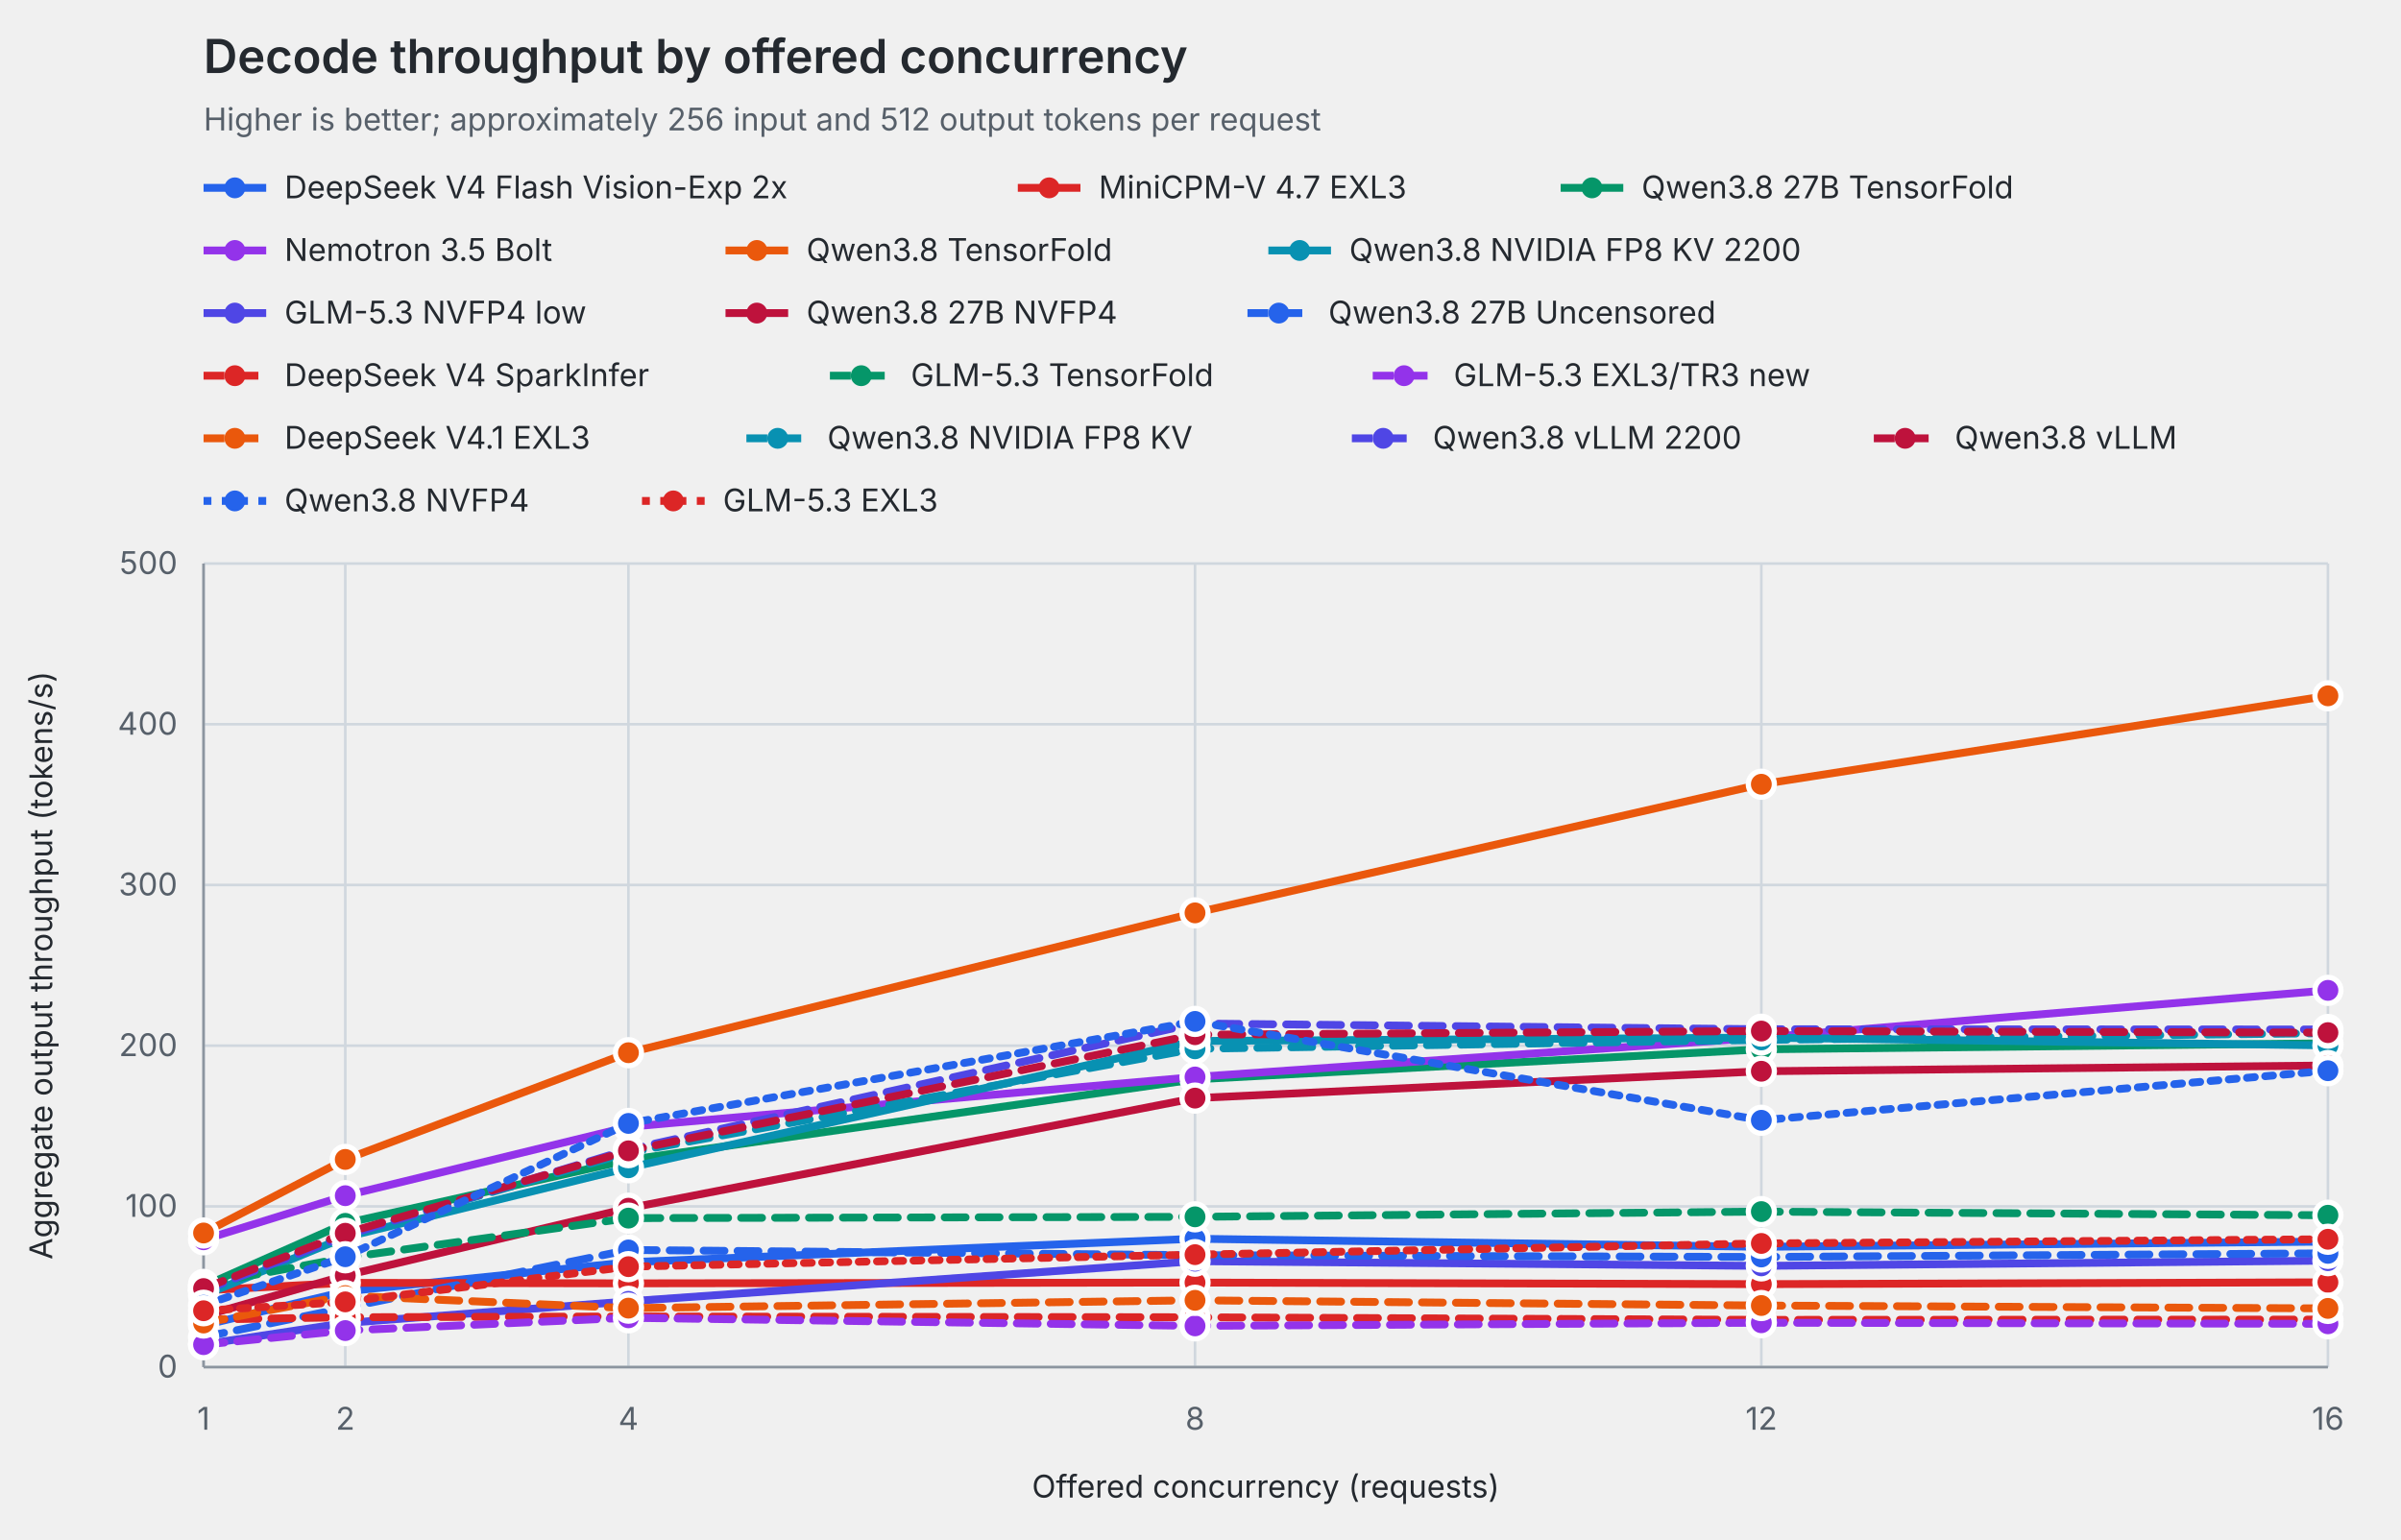
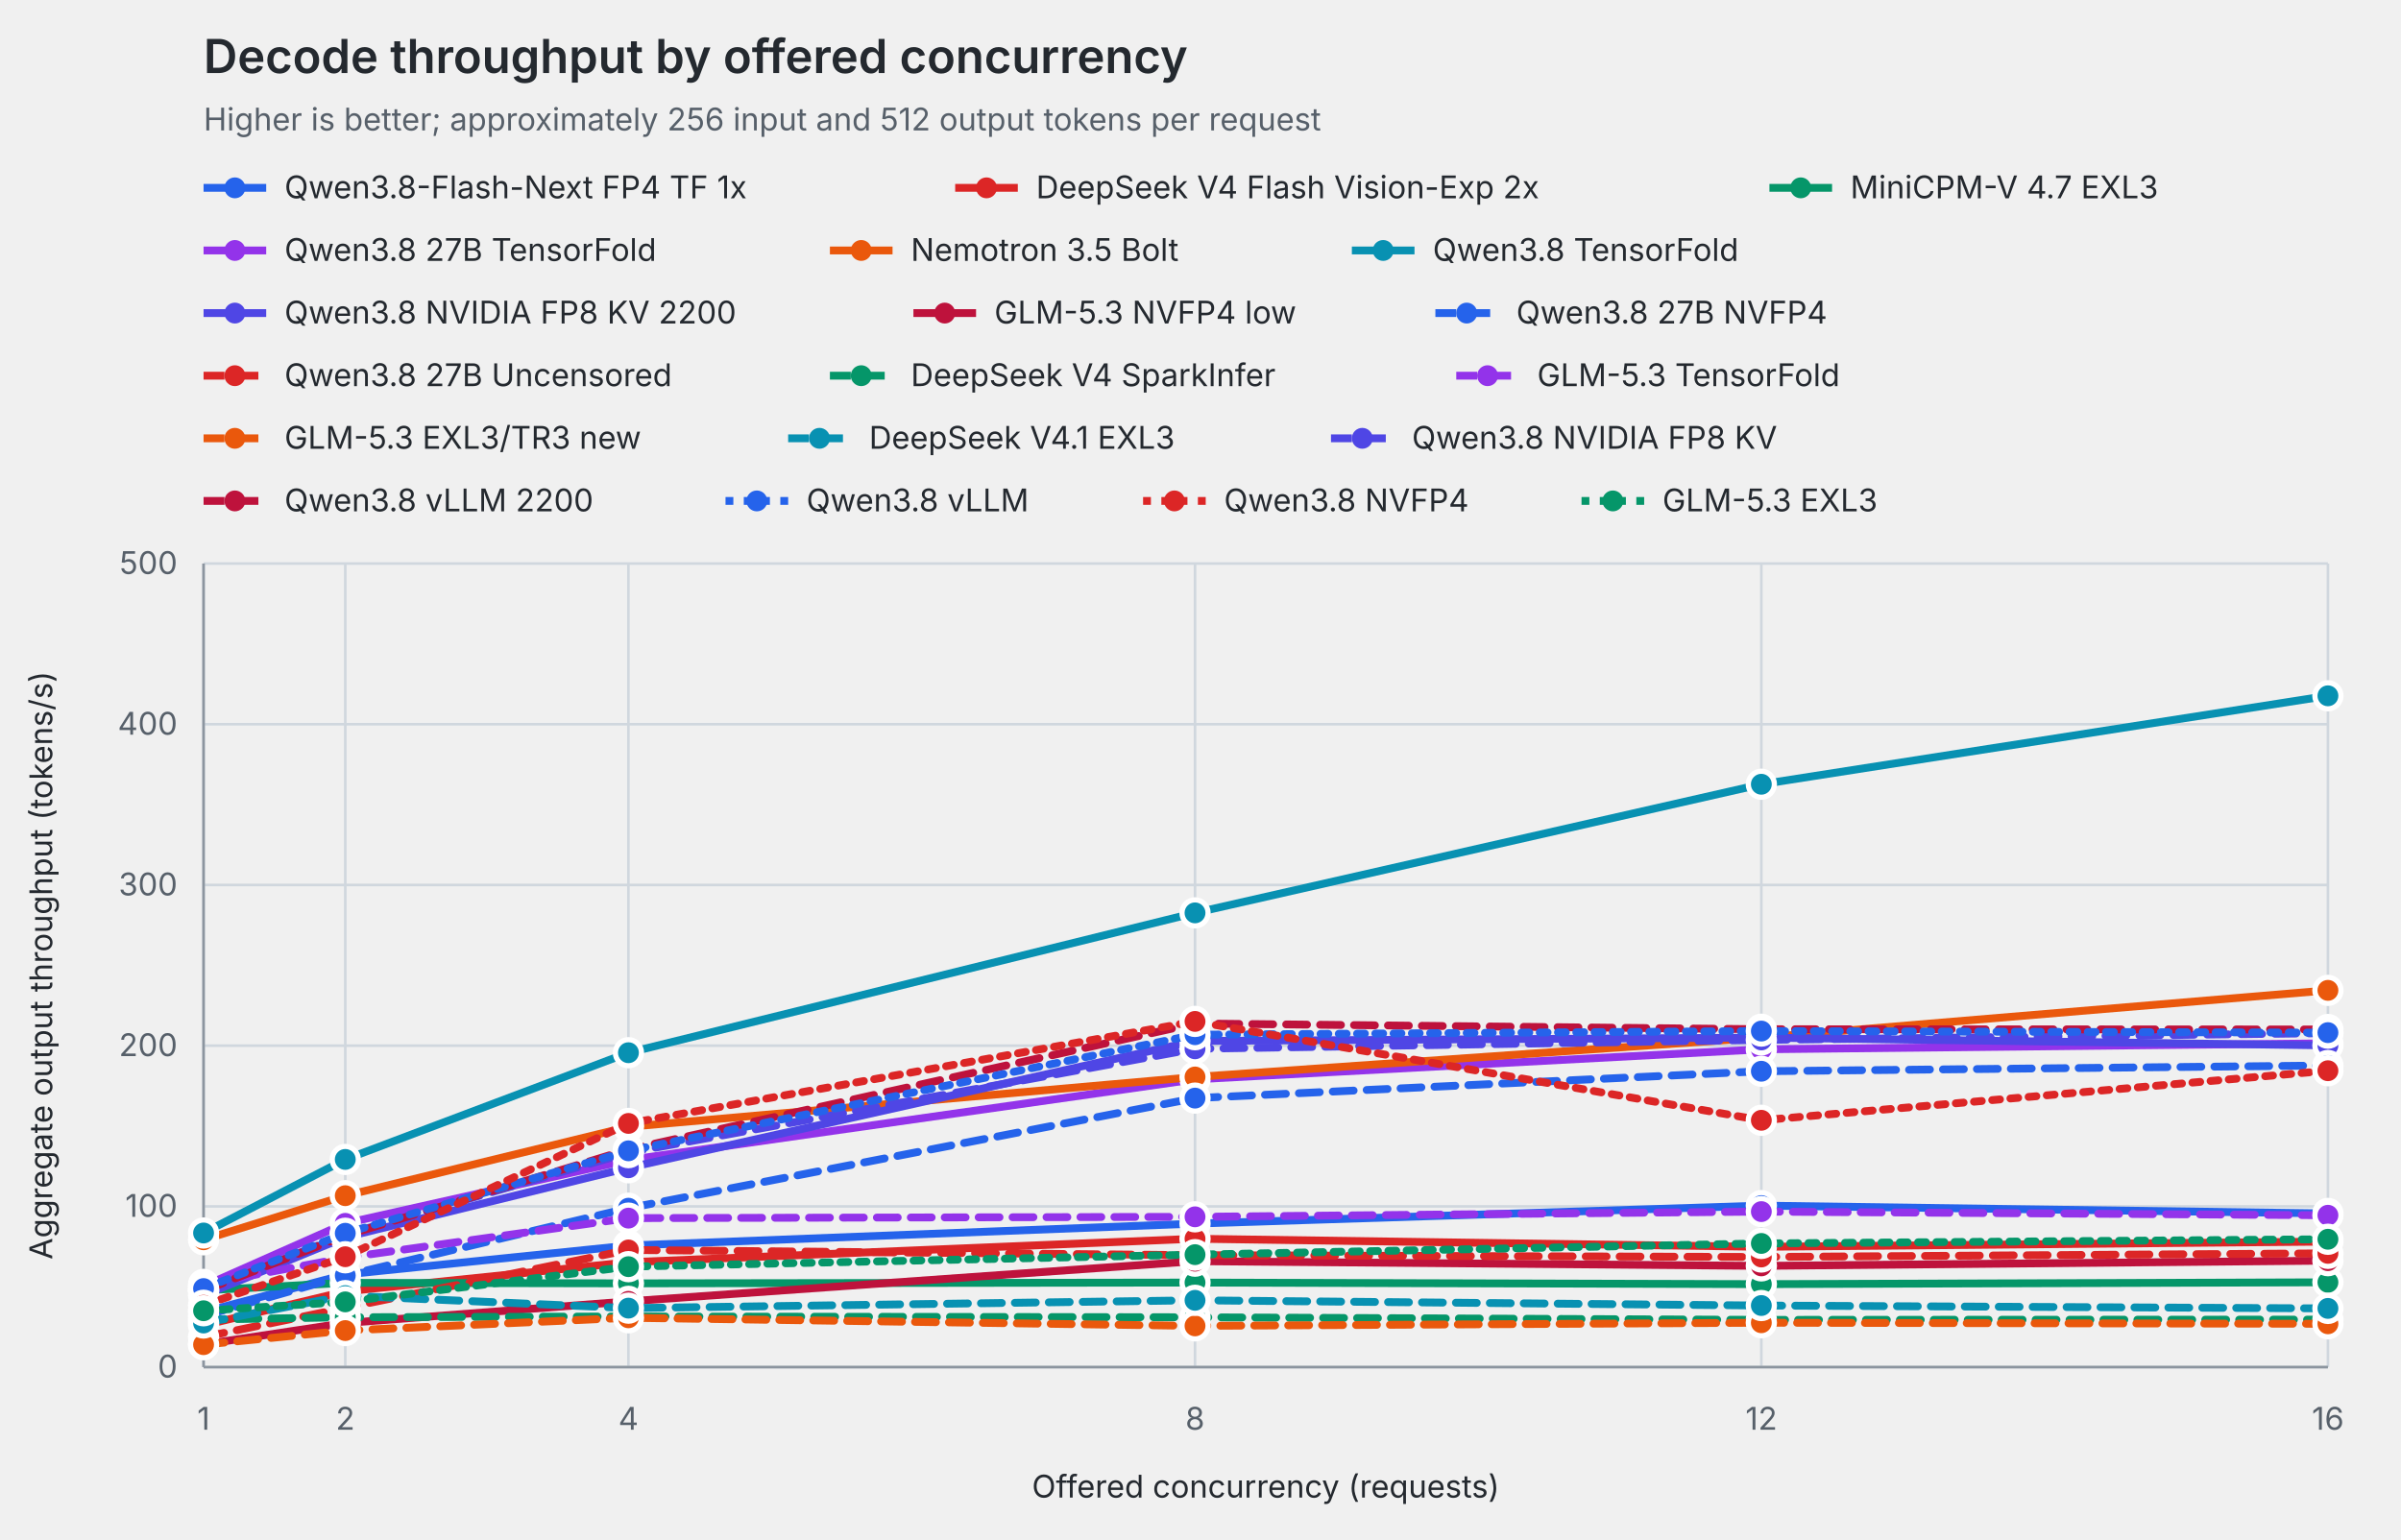
<svg xmlns="http://www.w3.org/2000/svg" width="920" height="590" viewBox="0 0 920 590" role="img" aria-labelledby="title desc">
  <style>
    :root { color-scheme: light dark; }
    text { font-family: ui-sans-serif, system-ui, -apple-system, BlinkMacSystemFont, "Segoe UI", sans-serif; fill: #24292f; font-size: 12px; }
    .title { font-size: 18px; font-weight: 600; }
    .subtitle, .tick { fill: #57606a; }
    .grid { stroke: #d0d7de; stroke-width: 1; }
    .axis { stroke: #8c959f; stroke-width: 1; }
    .series { fill: none; stroke-width: 3; stroke-linejoin: round; stroke-linecap: round; }
    .marker { stroke: #ffffff; stroke-width: 2; }
    @media (prefers-color-scheme: dark) {
      text { fill: #f0f6fc; }
      .subtitle, .tick { fill: #8c959f; }
      .grid { stroke: #30363d; }
      .axis { stroke: #6e7681; }
      .marker { stroke: #0d1117; }
    }
  </style>
  <text class="title" x="78" y="28">Decode throughput by offered concurrency</text>
  <text class="subtitle" x="78" y="50">Higher is better; approximately 256 input and 512 output tokens per request</text>
  <line x1="78" y1="72" x2="102" y2="72" stroke="#2563eb" stroke-width="3" stroke-dasharray="" />
  <circle cx="90" cy="72" r="4" fill="#2563eb" />
-   <text x="109" y="76">DeepSeek V4 Flash Vision-Exp 2x</text>
-   <line x1="390" y1="72" x2="414" y2="72" stroke="#dc2626" stroke-width="3" stroke-dasharray="" />
-   <circle cx="402" cy="72" r="4" fill="#dc2626" />
-   <text x="421" y="76">MiniCPM-V 4.7 EXL3</text>
-   <line x1="598" y1="72" x2="622" y2="72" stroke="#059669" stroke-width="3" stroke-dasharray="" />
-   <circle cx="610" cy="72" r="4" fill="#059669" />
-   <text x="629" y="76">Qwen3.8 27B TensorFold</text>
+   <text x="109" y="76">Qwen3.8-Flash-Next FP4 TF 1x</text>
+   <line x1="366" y1="72" x2="390" y2="72" stroke="#dc2626" stroke-width="3" stroke-dasharray="" />
+   <circle cx="378" cy="72" r="4" fill="#dc2626" />
+   <text x="397" y="76">DeepSeek V4 Flash Vision-Exp 2x</text>
+   <line x1="678" y1="72" x2="702" y2="72" stroke="#059669" stroke-width="3" stroke-dasharray="" />
+   <circle cx="690" cy="72" r="4" fill="#059669" />
+   <text x="709" y="76">MiniCPM-V 4.7 EXL3</text>
  <line x1="78" y1="96" x2="102" y2="96" stroke="#9333ea" stroke-width="3" stroke-dasharray="" />
  <circle cx="90" cy="96" r="4" fill="#9333ea" />
-   <text x="109" y="100">Nemotron 3.5 Bolt</text>
-   <line x1="278" y1="96" x2="302" y2="96" stroke="#ea580c" stroke-width="3" stroke-dasharray="" />
-   <circle cx="290" cy="96" r="4" fill="#ea580c" />
-   <text x="309" y="100">Qwen3.8 TensorFold</text>
-   <line x1="486" y1="96" x2="510" y2="96" stroke="#0891b2" stroke-width="3" stroke-dasharray="" />
-   <circle cx="498" cy="96" r="4" fill="#0891b2" />
-   <text x="517" y="100">Qwen3.8 NVIDIA FP8 KV 2200</text>
+   <text x="109" y="100">Qwen3.8 27B TensorFold</text>
+   <line x1="318" y1="96" x2="342" y2="96" stroke="#ea580c" stroke-width="3" stroke-dasharray="" />
+   <circle cx="330" cy="96" r="4" fill="#ea580c" />
+   <text x="349" y="100">Nemotron 3.5 Bolt</text>
+   <line x1="518" y1="96" x2="542" y2="96" stroke="#0891b2" stroke-width="3" stroke-dasharray="" />
+   <circle cx="530" cy="96" r="4" fill="#0891b2" />
+   <text x="549" y="100">Qwen3.8 TensorFold</text>
  <line x1="78" y1="120" x2="102" y2="120" stroke="#4f46e5" stroke-width="3" stroke-dasharray="" />
  <circle cx="90" cy="120" r="4" fill="#4f46e5" />
-   <text x="109" y="124">GLM-5.3 NVFP4 low</text>
-   <line x1="278" y1="120" x2="302" y2="120" stroke="#be123c" stroke-width="3" stroke-dasharray="" />
-   <circle cx="290" cy="120" r="4" fill="#be123c" />
-   <text x="309" y="124">Qwen3.8 27B NVFP4</text>
-   <line x1="478" y1="120" x2="502" y2="120" stroke="#2563eb" stroke-width="3" stroke-dasharray="8 5" />
-   <circle cx="490" cy="120" r="4" fill="#2563eb" />
-   <text x="509" y="124">Qwen3.8 27B Uncensored</text>
+   <text x="109" y="124">Qwen3.8 NVIDIA FP8 KV 2200</text>
+   <line x1="350" y1="120" x2="374" y2="120" stroke="#be123c" stroke-width="3" stroke-dasharray="" />
+   <circle cx="362" cy="120" r="4" fill="#be123c" />
+   <text x="381" y="124">GLM-5.3 NVFP4 low</text>
+   <line x1="550" y1="120" x2="574" y2="120" stroke="#2563eb" stroke-width="3" stroke-dasharray="8 5" />
+   <circle cx="562" cy="120" r="4" fill="#2563eb" />
+   <text x="581" y="124">Qwen3.8 27B NVFP4</text>
  <line x1="78" y1="144" x2="102" y2="144" stroke="#dc2626" stroke-width="3" stroke-dasharray="8 5" />
  <circle cx="90" cy="144" r="4" fill="#dc2626" />
-   <text x="109" y="148">DeepSeek V4 SparkInfer</text>
+   <text x="109" y="148">Qwen3.8 27B Uncensored</text>
  <line x1="318" y1="144" x2="342" y2="144" stroke="#059669" stroke-width="3" stroke-dasharray="8 5" />
  <circle cx="330" cy="144" r="4" fill="#059669" />
-   <text x="349" y="148">GLM-5.3 TensorFold</text>
-   <line x1="526" y1="144" x2="550" y2="144" stroke="#9333ea" stroke-width="3" stroke-dasharray="8 5" />
-   <circle cx="538" cy="144" r="4" fill="#9333ea" />
-   <text x="557" y="148">GLM-5.3 EXL3/TR3 new</text>
+   <text x="349" y="148">DeepSeek V4 SparkInfer</text>
+   <line x1="558" y1="144" x2="582" y2="144" stroke="#9333ea" stroke-width="3" stroke-dasharray="8 5" />
+   <circle cx="570" cy="144" r="4" fill="#9333ea" />
+   <text x="589" y="148">GLM-5.3 TensorFold</text>
  <line x1="78" y1="168" x2="102" y2="168" stroke="#ea580c" stroke-width="3" stroke-dasharray="8 5" />
  <circle cx="90" cy="168" r="4" fill="#ea580c" />
-   <text x="109" y="172">DeepSeek V4.1 EXL3</text>
-   <line x1="286" y1="168" x2="310" y2="168" stroke="#0891b2" stroke-width="3" stroke-dasharray="8 5" />
-   <circle cx="298" cy="168" r="4" fill="#0891b2" />
-   <text x="317" y="172">Qwen3.8 NVIDIA FP8 KV</text>
-   <line x1="518" y1="168" x2="542" y2="168" stroke="#4f46e5" stroke-width="3" stroke-dasharray="8 5" />
-   <circle cx="530" cy="168" r="4" fill="#4f46e5" />
-   <text x="549" y="172">Qwen3.8 vLLM 2200</text>
-   <line x1="718" y1="168" x2="742" y2="168" stroke="#be123c" stroke-width="3" stroke-dasharray="8 5" />
-   <circle cx="730" cy="168" r="4" fill="#be123c" />
-   <text x="749" y="172">Qwen3.8 vLLM</text>
-   <line x1="78" y1="192" x2="102" y2="192" stroke="#2563eb" stroke-width="3" stroke-dasharray="3 4" />
-   <circle cx="90" cy="192" r="4" fill="#2563eb" />
-   <text x="109" y="196">Qwen3.8 NVFP4</text>
-   <line x1="246" y1="192" x2="270" y2="192" stroke="#dc2626" stroke-width="3" stroke-dasharray="3 4" />
-   <circle cx="258" cy="192" r="4" fill="#dc2626" />
-   <text x="277" y="196">GLM-5.3 EXL3</text>
+   <text x="109" y="172">GLM-5.3 EXL3/TR3 new</text>
+   <line x1="302" y1="168" x2="326" y2="168" stroke="#0891b2" stroke-width="3" stroke-dasharray="8 5" />
+   <circle cx="314" cy="168" r="4" fill="#0891b2" />
+   <text x="333" y="172">DeepSeek V4.1 EXL3</text>
+   <line x1="510" y1="168" x2="534" y2="168" stroke="#4f46e5" stroke-width="3" stroke-dasharray="8 5" />
+   <circle cx="522" cy="168" r="4" fill="#4f46e5" />
+   <text x="541" y="172">Qwen3.8 NVIDIA FP8 KV</text>
+   <line x1="78" y1="192" x2="102" y2="192" stroke="#be123c" stroke-width="3" stroke-dasharray="8 5" />
+   <circle cx="90" cy="192" r="4" fill="#be123c" />
+   <text x="109" y="196">Qwen3.8 vLLM 2200</text>
+   <line x1="278" y1="192" x2="302" y2="192" stroke="#2563eb" stroke-width="3" stroke-dasharray="3 4" />
+   <circle cx="290" cy="192" r="4" fill="#2563eb" />
+   <text x="309" y="196">Qwen3.8 vLLM</text>
+   <line x1="438" y1="192" x2="462" y2="192" stroke="#dc2626" stroke-width="3" stroke-dasharray="3 4" />
+   <circle cx="450" cy="192" r="4" fill="#dc2626" />
+   <text x="469" y="196">Qwen3.8 NVFP4</text>
+   <line x1="606" y1="192" x2="630" y2="192" stroke="#059669" stroke-width="3" stroke-dasharray="3 4" />
+   <circle cx="618" cy="192" r="4" fill="#059669" />
+   <text x="637" y="196">GLM-5.3 EXL3</text>
  <line class="grid" x1="78" y1="524.0" x2="892" y2="524.0" />
  <text class="tick" x="68" y="528.0" text-anchor="end">0</text>
  <line class="grid" x1="78" y1="462.4" x2="892" y2="462.4" />
  <text class="tick" x="68" y="466.4" text-anchor="end">100</text>
  <line class="grid" x1="78" y1="400.8" x2="892" y2="400.8" />
  <text class="tick" x="68" y="404.8" text-anchor="end">200</text>
  <line class="grid" x1="78" y1="339.2" x2="892" y2="339.2" />
  <text class="tick" x="68" y="343.2" text-anchor="end">300</text>
  <line class="grid" x1="78" y1="277.6" x2="892" y2="277.6" />
  <text class="tick" x="68" y="281.6" text-anchor="end">400</text>
  <line class="grid" x1="78" y1="216.0" x2="892" y2="216.0" />
  <text class="tick" x="68" y="220.0" text-anchor="end">500</text>
  <line class="grid" x1="78.0" y1="216" x2="78.0" y2="524" />
  <text class="tick" x="78.0" y="548" text-anchor="middle">1</text>
  <line class="grid" x1="132.3" y1="216" x2="132.3" y2="524" />
  <text class="tick" x="132.3" y="548" text-anchor="middle">2</text>
  <line class="grid" x1="240.8" y1="216" x2="240.8" y2="524" />
  <text class="tick" x="240.8" y="548" text-anchor="middle">4</text>
  <line class="grid" x1="457.9" y1="216" x2="457.9" y2="524" />
  <text class="tick" x="457.9" y="548" text-anchor="middle">8</text>
  <line class="grid" x1="674.9" y1="216" x2="674.9" y2="524" />
  <text class="tick" x="674.9" y="548" text-anchor="middle">12</text>
  <line class="grid" x1="892.0" y1="216" x2="892.0" y2="524" />
  <text class="tick" x="892.0" y="548" text-anchor="middle">16</text>
  <line class="axis" x1="78" y1="524" x2="892" y2="524" />
  <line class="axis" x1="78" y1="216" x2="78" y2="524" />
  <text x="485.0" y="574" text-anchor="middle">Offered concurrency (requests)</text>
  <text transform="translate(20 370.0) rotate(-90)" text-anchor="middle">Aggregate output throughput (tokens/s)</text>
-   <path class="series" d="M 78.0 508.0 L 132.3 495.0 L 240.8 483.8 L 457.9 474.8 L 674.9 477.9 L 892.0 475.9" stroke="#2563eb" stroke-dasharray="" />
-   <circle class="marker" cx="78.0" cy="508.0" r="5" fill="#2563eb" />
-   <circle class="marker" cx="132.3" cy="495.0" r="5" fill="#2563eb" />
-   <circle class="marker" cx="240.8" cy="483.8" r="5" fill="#2563eb" />
-   <circle class="marker" cx="457.9" cy="474.8" r="5" fill="#2563eb" />
-   <circle class="marker" cx="674.9" cy="477.9" r="5" fill="#2563eb" />
-   <circle class="marker" cx="892.0" cy="475.9" r="5" fill="#2563eb" />
-   <path class="series" d="M 78.0 494.6 L 132.3 491.7 L 240.8 491.9 L 457.9 491.6 L 674.9 492.2 L 892.0 491.5" stroke="#dc2626" stroke-dasharray="" />
-   <circle class="marker" cx="78.0" cy="494.6" r="5" fill="#dc2626" />
-   <circle class="marker" cx="132.3" cy="491.7" r="5" fill="#dc2626" />
-   <circle class="marker" cx="240.8" cy="491.9" r="5" fill="#dc2626" />
-   <circle class="marker" cx="457.9" cy="491.6" r="5" fill="#dc2626" />
-   <circle class="marker" cx="674.9" cy="492.2" r="5" fill="#dc2626" />
-   <circle class="marker" cx="892.0" cy="491.5" r="5" fill="#dc2626" />
-   <path class="series" d="M 78.0 493.0 L 132.3 468.9 L 240.8 444.6 L 457.9 413.7 L 674.9 402.2 L 892.0 399.9" stroke="#059669" stroke-dasharray="" />
-   <circle class="marker" cx="78.0" cy="493.0" r="5" fill="#059669" />
-   <circle class="marker" cx="132.3" cy="468.9" r="5" fill="#059669" />
-   <circle class="marker" cx="240.8" cy="444.6" r="5" fill="#059669" />
-   <circle class="marker" cx="457.9" cy="413.7" r="5" fill="#059669" />
-   <circle class="marker" cx="674.9" cy="402.2" r="5" fill="#059669" />
-   <circle class="marker" cx="892.0" cy="399.9" r="5" fill="#059669" />
-   <path class="series" d="M 78.0 475.2 L 132.3 458.3 L 240.8 431.9 L 457.9 412.8 L 674.9 397.7 L 892.0 379.6" stroke="#9333ea" stroke-dasharray="" />
-   <circle class="marker" cx="78.0" cy="475.2" r="5" fill="#9333ea" />
-   <circle class="marker" cx="132.3" cy="458.3" r="5" fill="#9333ea" />
-   <circle class="marker" cx="240.8" cy="431.9" r="5" fill="#9333ea" />
-   <circle class="marker" cx="457.9" cy="412.8" r="5" fill="#9333ea" />
-   <circle class="marker" cx="674.9" cy="397.7" r="5" fill="#9333ea" />
-   <circle class="marker" cx="892.0" cy="379.6" r="5" fill="#9333ea" />
-   <path class="series" d="M 78.0 472.6 L 132.3 444.4 L 240.8 403.5 L 457.9 349.9 L 674.9 300.6 L 892.0 266.7" stroke="#ea580c" stroke-dasharray="" />
-   <circle class="marker" cx="78.0" cy="472.6" r="5" fill="#ea580c" />
-   <circle class="marker" cx="132.3" cy="444.4" r="5" fill="#ea580c" />
-   <circle class="marker" cx="240.8" cy="403.5" r="5" fill="#ea580c" />
-   <circle class="marker" cx="457.9" cy="349.9" r="5" fill="#ea580c" />
-   <circle class="marker" cx="674.9" cy="300.6" r="5" fill="#ea580c" />
-   <circle class="marker" cx="892.0" cy="266.7" r="5" fill="#ea580c" />
-   <path class="series" d="M 78.0 496.5 L 132.3 474.2 L 240.8 447.6 L 457.9 399.0 L 674.9 397.7 L 892.0 400.7" stroke="#0891b2" stroke-dasharray="" />
-   <circle class="marker" cx="78.0" cy="496.5" r="5" fill="#0891b2" />
-   <circle class="marker" cx="132.3" cy="474.2" r="5" fill="#0891b2" />
-   <circle class="marker" cx="240.8" cy="447.6" r="5" fill="#0891b2" />
-   <circle class="marker" cx="457.9" cy="399.0" r="5" fill="#0891b2" />
-   <circle class="marker" cx="674.9" cy="397.7" r="5" fill="#0891b2" />
-   <circle class="marker" cx="892.0" cy="400.7" r="5" fill="#0891b2" />
-   <path class="series" d="M 78.0 515.3 L 132.3 507.1 L 240.8 498.8 L 457.9 483.4 L 674.9 485.2 L 892.0 483.2" stroke="#4f46e5" stroke-dasharray="" />
-   <circle class="marker" cx="78.0" cy="515.3" r="5" fill="#4f46e5" />
-   <circle class="marker" cx="132.3" cy="507.1" r="5" fill="#4f46e5" />
-   <circle class="marker" cx="240.8" cy="498.8" r="5" fill="#4f46e5" />
-   <circle class="marker" cx="457.9" cy="483.4" r="5" fill="#4f46e5" />
-   <circle class="marker" cx="674.9" cy="485.2" r="5" fill="#4f46e5" />
-   <circle class="marker" cx="892.0" cy="483.2" r="5" fill="#4f46e5" />
-   <path class="series" d="M 78.0 504.4 L 132.3 488.9 L 240.8 463.1 L 457.9 420.9 L 674.9 410.6 L 892.0 408.4" stroke="#be123c" stroke-dasharray="" />
-   <circle class="marker" cx="78.0" cy="504.4" r="5" fill="#be123c" />
-   <circle class="marker" cx="132.3" cy="488.9" r="5" fill="#be123c" />
-   <circle class="marker" cx="240.8" cy="463.1" r="5" fill="#be123c" />
-   <circle class="marker" cx="457.9" cy="420.9" r="5" fill="#be123c" />
-   <circle class="marker" cx="674.9" cy="410.6" r="5" fill="#be123c" />
-   <circle class="marker" cx="892.0" cy="408.4" r="5" fill="#be123c" />
-   <path class="series" d="M 78.0 512.5 L 132.3 501.3 L 240.8 479.1 L 457.9 481.1 L 674.9 481.8 L 892.0 480.4" stroke="#2563eb" stroke-dasharray="8 5" />
-   <circle class="marker" cx="78.0" cy="512.5" r="5" fill="#2563eb" />
-   <circle class="marker" cx="132.3" cy="501.3" r="5" fill="#2563eb" />
-   <circle class="marker" cx="240.8" cy="479.1" r="5" fill="#2563eb" />
-   <circle class="marker" cx="457.9" cy="481.1" r="5" fill="#2563eb" />
-   <circle class="marker" cx="674.9" cy="481.8" r="5" fill="#2563eb" />
-   <circle class="marker" cx="892.0" cy="480.4" r="5" fill="#2563eb" />
-   <path class="series" d="M 78.0 505.8 L 132.3 504.9 L 240.8 504.6 L 457.9 504.9 L 674.9 505.9 L 892.0 505.8" stroke="#dc2626" stroke-dasharray="8 5" />
-   <circle class="marker" cx="78.0" cy="505.8" r="5" fill="#dc2626" />
-   <circle class="marker" cx="132.3" cy="504.9" r="5" fill="#dc2626" />
-   <circle class="marker" cx="240.8" cy="504.6" r="5" fill="#dc2626" />
-   <circle class="marker" cx="457.9" cy="504.9" r="5" fill="#dc2626" />
-   <circle class="marker" cx="674.9" cy="505.9" r="5" fill="#dc2626" />
-   <circle class="marker" cx="892.0" cy="505.8" r="5" fill="#dc2626" />
-   <path class="series" d="M 78.0 492.3 L 132.3 482.1 L 240.8 466.9 L 457.9 466.4 L 674.9 464.4 L 892.0 465.8" stroke="#059669" stroke-dasharray="8 5" />
-   <circle class="marker" cx="78.0" cy="492.3" r="5" fill="#059669" />
-   <circle class="marker" cx="132.3" cy="482.1" r="5" fill="#059669" />
-   <circle class="marker" cx="240.8" cy="466.9" r="5" fill="#059669" />
-   <circle class="marker" cx="457.9" cy="466.4" r="5" fill="#059669" />
-   <circle class="marker" cx="674.9" cy="464.4" r="5" fill="#059669" />
-   <circle class="marker" cx="892.0" cy="465.8" r="5" fill="#059669" />
-   <path class="series" d="M 78.0 515.4 L 132.3 510.0 L 240.8 505.1 L 457.9 508.2 L 674.9 507.0 L 892.0 507.4" stroke="#9333ea" stroke-dasharray="8 5" />
-   <circle class="marker" cx="78.0" cy="515.4" r="5" fill="#9333ea" />
-   <circle class="marker" cx="132.3" cy="510.0" r="5" fill="#9333ea" />
-   <circle class="marker" cx="240.8" cy="505.1" r="5" fill="#9333ea" />
-   <circle class="marker" cx="457.9" cy="508.2" r="5" fill="#9333ea" />
-   <circle class="marker" cx="674.9" cy="507.0" r="5" fill="#9333ea" />
-   <circle class="marker" cx="892.0" cy="507.4" r="5" fill="#9333ea" />
-   <path class="series" d="M 78.0 507.1 L 132.3 496.6 L 240.8 501.4 L 457.9 498.4 L 674.9 500.4 L 892.0 501.5" stroke="#ea580c" stroke-dasharray="8 5" />
-   <circle class="marker" cx="78.0" cy="507.1" r="5" fill="#ea580c" />
-   <circle class="marker" cx="132.3" cy="496.6" r="5" fill="#ea580c" />
-   <circle class="marker" cx="240.8" cy="501.4" r="5" fill="#ea580c" />
-   <circle class="marker" cx="457.9" cy="498.4" r="5" fill="#ea580c" />
-   <circle class="marker" cx="674.9" cy="500.4" r="5" fill="#ea580c" />
-   <circle class="marker" cx="892.0" cy="501.5" r="5" fill="#ea580c" />
-   <path class="series" d="M 78.0 494.8 L 132.3 473.2 L 240.8 441.8 L 457.9 402.0 L 674.9 398.6 L 892.0 396.0" stroke="#0891b2" stroke-dasharray="8 5" />
-   <circle class="marker" cx="78.0" cy="494.8" r="5" fill="#0891b2" />
-   <circle class="marker" cx="132.3" cy="473.2" r="5" fill="#0891b2" />
-   <circle class="marker" cx="240.8" cy="441.8" r="5" fill="#0891b2" />
-   <circle class="marker" cx="457.9" cy="402.0" r="5" fill="#0891b2" />
-   <circle class="marker" cx="674.9" cy="398.6" r="5" fill="#0891b2" />
-   <circle class="marker" cx="892.0" cy="396.0" r="5" fill="#0891b2" />
-   <path class="series" d="M 78.0 494.7 L 132.3 473.6 L 240.8 440.6 L 457.9 392.3 L 674.9 394.5 L 892.0 394.6" stroke="#4f46e5" stroke-dasharray="8 5" />
-   <circle class="marker" cx="78.0" cy="494.7" r="5" fill="#4f46e5" />
-   <circle class="marker" cx="132.3" cy="473.6" r="5" fill="#4f46e5" />
-   <circle class="marker" cx="240.8" cy="440.6" r="5" fill="#4f46e5" />
-   <circle class="marker" cx="457.9" cy="392.3" r="5" fill="#4f46e5" />
-   <circle class="marker" cx="674.9" cy="394.5" r="5" fill="#4f46e5" />
-   <circle class="marker" cx="892.0" cy="394.6" r="5" fill="#4f46e5" />
-   <path class="series" d="M 78.0 493.9 L 132.3 472.7 L 240.8 441.1 L 457.9 396.6 L 674.9 395.2 L 892.0 395.8" stroke="#be123c" stroke-dasharray="8 5" />
-   <circle class="marker" cx="78.0" cy="493.9" r="5" fill="#be123c" />
-   <circle class="marker" cx="132.3" cy="472.7" r="5" fill="#be123c" />
-   <circle class="marker" cx="240.8" cy="441.1" r="5" fill="#be123c" />
-   <circle class="marker" cx="457.9" cy="396.6" r="5" fill="#be123c" />
-   <circle class="marker" cx="674.9" cy="395.2" r="5" fill="#be123c" />
-   <circle class="marker" cx="892.0" cy="395.8" r="5" fill="#be123c" />
-   <path class="series" d="M 78.0 500.3 L 132.3 481.7 L 240.8 430.6 L 457.9 391.5 L 674.9 429.4 L 892.0 410.4" stroke="#2563eb" stroke-dasharray="3 4" />
-   <circle class="marker" cx="78.0" cy="500.3" r="5" fill="#2563eb" />
-   <circle class="marker" cx="132.3" cy="481.7" r="5" fill="#2563eb" />
-   <circle class="marker" cx="240.8" cy="430.6" r="5" fill="#2563eb" />
-   <circle class="marker" cx="457.9" cy="391.5" r="5" fill="#2563eb" />
-   <circle class="marker" cx="674.9" cy="429.4" r="5" fill="#2563eb" />
-   <circle class="marker" cx="892.0" cy="410.4" r="5" fill="#2563eb" />
-   <path class="series" d="M 78.0 502.4 L 132.3 499.0 L 240.8 485.5 L 457.9 480.9 L 674.9 476.6 L 892.0 475.0" stroke="#dc2626" stroke-dasharray="3 4" />
-   <circle class="marker" cx="78.0" cy="502.4" r="5" fill="#dc2626" />
-   <circle class="marker" cx="132.3" cy="499.0" r="5" fill="#dc2626" />
-   <circle class="marker" cx="240.8" cy="485.5" r="5" fill="#dc2626" />
-   <circle class="marker" cx="457.9" cy="480.9" r="5" fill="#dc2626" />
-   <circle class="marker" cx="674.9" cy="476.6" r="5" fill="#dc2626" />
-   <circle class="marker" cx="892.0" cy="475.0" r="5" fill="#dc2626" />
+   <path class="series" d="M 78.0 502.9 L 132.3 488.5 L 240.8 477.4 L 457.9 469.0 L 674.9 462.1 L 892.0 465.1" stroke="#2563eb" stroke-dasharray="" />
+   <circle class="marker" cx="78.0" cy="502.9" r="5" fill="#2563eb" />
+   <circle class="marker" cx="132.3" cy="488.5" r="5" fill="#2563eb" />
+   <circle class="marker" cx="240.8" cy="477.4" r="5" fill="#2563eb" />
+   <circle class="marker" cx="457.9" cy="469.0" r="5" fill="#2563eb" />
+   <circle class="marker" cx="674.9" cy="462.1" r="5" fill="#2563eb" />
+   <circle class="marker" cx="892.0" cy="465.1" r="5" fill="#2563eb" />
+   <path class="series" d="M 78.0 508.0 L 132.3 495.0 L 240.8 483.8 L 457.9 474.8 L 674.9 477.9 L 892.0 475.9" stroke="#dc2626" stroke-dasharray="" />
+   <circle class="marker" cx="78.0" cy="508.0" r="5" fill="#dc2626" />
+   <circle class="marker" cx="132.3" cy="495.0" r="5" fill="#dc2626" />
+   <circle class="marker" cx="240.8" cy="483.8" r="5" fill="#dc2626" />
+   <circle class="marker" cx="457.9" cy="474.8" r="5" fill="#dc2626" />
+   <circle class="marker" cx="674.9" cy="477.9" r="5" fill="#dc2626" />
+   <circle class="marker" cx="892.0" cy="475.9" r="5" fill="#dc2626" />
+   <path class="series" d="M 78.0 494.6 L 132.3 491.7 L 240.8 491.9 L 457.9 491.6 L 674.9 492.2 L 892.0 491.5" stroke="#059669" stroke-dasharray="" />
+   <circle class="marker" cx="78.0" cy="494.6" r="5" fill="#059669" />
+   <circle class="marker" cx="132.3" cy="491.7" r="5" fill="#059669" />
+   <circle class="marker" cx="240.8" cy="491.9" r="5" fill="#059669" />
+   <circle class="marker" cx="457.9" cy="491.6" r="5" fill="#059669" />
+   <circle class="marker" cx="674.9" cy="492.2" r="5" fill="#059669" />
+   <circle class="marker" cx="892.0" cy="491.5" r="5" fill="#059669" />
+   <path class="series" d="M 78.0 493.0 L 132.3 468.9 L 240.8 444.6 L 457.9 413.7 L 674.9 402.2 L 892.0 399.9" stroke="#9333ea" stroke-dasharray="" />
+   <circle class="marker" cx="78.0" cy="493.0" r="5" fill="#9333ea" />
+   <circle class="marker" cx="132.3" cy="468.9" r="5" fill="#9333ea" />
+   <circle class="marker" cx="240.8" cy="444.6" r="5" fill="#9333ea" />
+   <circle class="marker" cx="457.9" cy="413.7" r="5" fill="#9333ea" />
+   <circle class="marker" cx="674.9" cy="402.2" r="5" fill="#9333ea" />
+   <circle class="marker" cx="892.0" cy="399.9" r="5" fill="#9333ea" />
+   <path class="series" d="M 78.0 475.2 L 132.3 458.3 L 240.8 431.9 L 457.9 412.8 L 674.9 397.7 L 892.0 379.6" stroke="#ea580c" stroke-dasharray="" />
+   <circle class="marker" cx="78.0" cy="475.2" r="5" fill="#ea580c" />
+   <circle class="marker" cx="132.3" cy="458.3" r="5" fill="#ea580c" />
+   <circle class="marker" cx="240.8" cy="431.9" r="5" fill="#ea580c" />
+   <circle class="marker" cx="457.9" cy="412.8" r="5" fill="#ea580c" />
+   <circle class="marker" cx="674.9" cy="397.7" r="5" fill="#ea580c" />
+   <circle class="marker" cx="892.0" cy="379.6" r="5" fill="#ea580c" />
+   <path class="series" d="M 78.0 472.6 L 132.3 444.4 L 240.8 403.5 L 457.9 349.9 L 674.9 300.6 L 892.0 266.7" stroke="#0891b2" stroke-dasharray="" />
+   <circle class="marker" cx="78.0" cy="472.6" r="5" fill="#0891b2" />
+   <circle class="marker" cx="132.3" cy="444.4" r="5" fill="#0891b2" />
+   <circle class="marker" cx="240.8" cy="403.5" r="5" fill="#0891b2" />
+   <circle class="marker" cx="457.9" cy="349.9" r="5" fill="#0891b2" />
+   <circle class="marker" cx="674.9" cy="300.6" r="5" fill="#0891b2" />
+   <circle class="marker" cx="892.0" cy="266.7" r="5" fill="#0891b2" />
+   <path class="series" d="M 78.0 496.5 L 132.3 474.2 L 240.8 447.6 L 457.9 399.0 L 674.9 397.7 L 892.0 400.7" stroke="#4f46e5" stroke-dasharray="" />
+   <circle class="marker" cx="78.0" cy="496.5" r="5" fill="#4f46e5" />
+   <circle class="marker" cx="132.3" cy="474.2" r="5" fill="#4f46e5" />
+   <circle class="marker" cx="240.8" cy="447.6" r="5" fill="#4f46e5" />
+   <circle class="marker" cx="457.9" cy="399.0" r="5" fill="#4f46e5" />
+   <circle class="marker" cx="674.9" cy="397.7" r="5" fill="#4f46e5" />
+   <circle class="marker" cx="892.0" cy="400.7" r="5" fill="#4f46e5" />
+   <path class="series" d="M 78.0 515.3 L 132.3 507.1 L 240.8 498.8 L 457.9 483.4 L 674.9 485.2 L 892.0 483.2" stroke="#be123c" stroke-dasharray="" />
+   <circle class="marker" cx="78.0" cy="515.3" r="5" fill="#be123c" />
+   <circle class="marker" cx="132.3" cy="507.1" r="5" fill="#be123c" />
+   <circle class="marker" cx="240.8" cy="498.8" r="5" fill="#be123c" />
+   <circle class="marker" cx="457.9" cy="483.4" r="5" fill="#be123c" />
+   <circle class="marker" cx="674.9" cy="485.2" r="5" fill="#be123c" />
+   <circle class="marker" cx="892.0" cy="483.2" r="5" fill="#be123c" />
+   <path class="series" d="M 78.0 504.4 L 132.3 488.9 L 240.8 463.1 L 457.9 420.9 L 674.9 410.6 L 892.0 408.4" stroke="#2563eb" stroke-dasharray="8 5" />
+   <circle class="marker" cx="78.0" cy="504.4" r="5" fill="#2563eb" />
+   <circle class="marker" cx="132.3" cy="488.9" r="5" fill="#2563eb" />
+   <circle class="marker" cx="240.8" cy="463.1" r="5" fill="#2563eb" />
+   <circle class="marker" cx="457.9" cy="420.9" r="5" fill="#2563eb" />
+   <circle class="marker" cx="674.9" cy="410.6" r="5" fill="#2563eb" />
+   <circle class="marker" cx="892.0" cy="408.4" r="5" fill="#2563eb" />
+   <path class="series" d="M 78.0 512.5 L 132.3 501.3 L 240.8 479.1 L 457.9 481.1 L 674.9 481.8 L 892.0 480.4" stroke="#dc2626" stroke-dasharray="8 5" />
+   <circle class="marker" cx="78.0" cy="512.5" r="5" fill="#dc2626" />
+   <circle class="marker" cx="132.3" cy="501.3" r="5" fill="#dc2626" />
+   <circle class="marker" cx="240.8" cy="479.1" r="5" fill="#dc2626" />
+   <circle class="marker" cx="457.9" cy="481.1" r="5" fill="#dc2626" />
+   <circle class="marker" cx="674.9" cy="481.8" r="5" fill="#dc2626" />
+   <circle class="marker" cx="892.0" cy="480.4" r="5" fill="#dc2626" />
+   <path class="series" d="M 78.0 505.8 L 132.3 504.9 L 240.8 504.6 L 457.9 504.9 L 674.9 505.9 L 892.0 505.8" stroke="#059669" stroke-dasharray="8 5" />
+   <circle class="marker" cx="78.0" cy="505.8" r="5" fill="#059669" />
+   <circle class="marker" cx="132.3" cy="504.9" r="5" fill="#059669" />
+   <circle class="marker" cx="240.8" cy="504.6" r="5" fill="#059669" />
+   <circle class="marker" cx="457.9" cy="504.9" r="5" fill="#059669" />
+   <circle class="marker" cx="674.9" cy="505.9" r="5" fill="#059669" />
+   <circle class="marker" cx="892.0" cy="505.8" r="5" fill="#059669" />
+   <path class="series" d="M 78.0 492.3 L 132.3 482.1 L 240.8 466.9 L 457.9 466.4 L 674.9 464.4 L 892.0 465.8" stroke="#9333ea" stroke-dasharray="8 5" />
+   <circle class="marker" cx="78.0" cy="492.3" r="5" fill="#9333ea" />
+   <circle class="marker" cx="132.3" cy="482.1" r="5" fill="#9333ea" />
+   <circle class="marker" cx="240.8" cy="466.9" r="5" fill="#9333ea" />
+   <circle class="marker" cx="457.9" cy="466.4" r="5" fill="#9333ea" />
+   <circle class="marker" cx="674.9" cy="464.4" r="5" fill="#9333ea" />
+   <circle class="marker" cx="892.0" cy="465.8" r="5" fill="#9333ea" />
+   <path class="series" d="M 78.0 515.4 L 132.3 510.0 L 240.8 505.1 L 457.9 508.2 L 674.9 507.0 L 892.0 507.4" stroke="#ea580c" stroke-dasharray="8 5" />
+   <circle class="marker" cx="78.0" cy="515.4" r="5" fill="#ea580c" />
+   <circle class="marker" cx="132.3" cy="510.0" r="5" fill="#ea580c" />
+   <circle class="marker" cx="240.8" cy="505.1" r="5" fill="#ea580c" />
+   <circle class="marker" cx="457.9" cy="508.2" r="5" fill="#ea580c" />
+   <circle class="marker" cx="674.9" cy="507.0" r="5" fill="#ea580c" />
+   <circle class="marker" cx="892.0" cy="507.4" r="5" fill="#ea580c" />
+   <path class="series" d="M 78.0 507.1 L 132.3 496.6 L 240.8 501.4 L 457.9 498.4 L 674.9 500.4 L 892.0 501.5" stroke="#0891b2" stroke-dasharray="8 5" />
+   <circle class="marker" cx="78.0" cy="507.1" r="5" fill="#0891b2" />
+   <circle class="marker" cx="132.3" cy="496.6" r="5" fill="#0891b2" />
+   <circle class="marker" cx="240.8" cy="501.4" r="5" fill="#0891b2" />
+   <circle class="marker" cx="457.9" cy="498.4" r="5" fill="#0891b2" />
+   <circle class="marker" cx="674.9" cy="500.4" r="5" fill="#0891b2" />
+   <circle class="marker" cx="892.0" cy="501.5" r="5" fill="#0891b2" />
+   <path class="series" d="M 78.0 494.8 L 132.3 473.2 L 240.8 441.8 L 457.9 402.0 L 674.9 398.6 L 892.0 396.0" stroke="#4f46e5" stroke-dasharray="8 5" />
+   <circle class="marker" cx="78.0" cy="494.8" r="5" fill="#4f46e5" />
+   <circle class="marker" cx="132.3" cy="473.2" r="5" fill="#4f46e5" />
+   <circle class="marker" cx="240.8" cy="441.8" r="5" fill="#4f46e5" />
+   <circle class="marker" cx="457.9" cy="402.0" r="5" fill="#4f46e5" />
+   <circle class="marker" cx="674.9" cy="398.6" r="5" fill="#4f46e5" />
+   <circle class="marker" cx="892.0" cy="396.0" r="5" fill="#4f46e5" />
+   <path class="series" d="M 78.0 494.7 L 132.3 473.6 L 240.8 440.6 L 457.9 392.3 L 674.9 394.5 L 892.0 394.6" stroke="#be123c" stroke-dasharray="8 5" />
+   <circle class="marker" cx="78.0" cy="494.7" r="5" fill="#be123c" />
+   <circle class="marker" cx="132.3" cy="473.6" r="5" fill="#be123c" />
+   <circle class="marker" cx="240.8" cy="440.6" r="5" fill="#be123c" />
+   <circle class="marker" cx="457.9" cy="392.3" r="5" fill="#be123c" />
+   <circle class="marker" cx="674.9" cy="394.5" r="5" fill="#be123c" />
+   <circle class="marker" cx="892.0" cy="394.6" r="5" fill="#be123c" />
+   <path class="series" d="M 78.0 493.9 L 132.3 472.7 L 240.8 441.1 L 457.9 396.6 L 674.9 395.2 L 892.0 395.8" stroke="#2563eb" stroke-dasharray="3 4" />
+   <circle class="marker" cx="78.0" cy="493.9" r="5" fill="#2563eb" />
+   <circle class="marker" cx="132.3" cy="472.7" r="5" fill="#2563eb" />
+   <circle class="marker" cx="240.8" cy="441.1" r="5" fill="#2563eb" />
+   <circle class="marker" cx="457.9" cy="396.6" r="5" fill="#2563eb" />
+   <circle class="marker" cx="674.9" cy="395.2" r="5" fill="#2563eb" />
+   <circle class="marker" cx="892.0" cy="395.8" r="5" fill="#2563eb" />
+   <path class="series" d="M 78.0 500.3 L 132.3 481.7 L 240.8 430.6 L 457.9 391.5 L 674.9 429.4 L 892.0 410.4" stroke="#dc2626" stroke-dasharray="3 4" />
+   <circle class="marker" cx="78.0" cy="500.3" r="5" fill="#dc2626" />
+   <circle class="marker" cx="132.3" cy="481.7" r="5" fill="#dc2626" />
+   <circle class="marker" cx="240.8" cy="430.6" r="5" fill="#dc2626" />
+   <circle class="marker" cx="457.9" cy="391.5" r="5" fill="#dc2626" />
+   <circle class="marker" cx="674.9" cy="429.4" r="5" fill="#dc2626" />
+   <circle class="marker" cx="892.0" cy="410.4" r="5" fill="#dc2626" />
+   <path class="series" d="M 78.0 502.4 L 132.3 499.0 L 240.8 485.5 L 457.9 480.9 L 674.9 476.6 L 892.0 475.0" stroke="#059669" stroke-dasharray="3 4" />
+   <circle class="marker" cx="78.0" cy="502.4" r="5" fill="#059669" />
+   <circle class="marker" cx="132.3" cy="499.0" r="5" fill="#059669" />
+   <circle class="marker" cx="240.8" cy="485.5" r="5" fill="#059669" />
+   <circle class="marker" cx="457.9" cy="480.9" r="5" fill="#059669" />
+   <circle class="marker" cx="674.9" cy="476.6" r="5" fill="#059669" />
+   <circle class="marker" cx="892.0" cy="475.0" r="5" fill="#059669" />
</svg>
